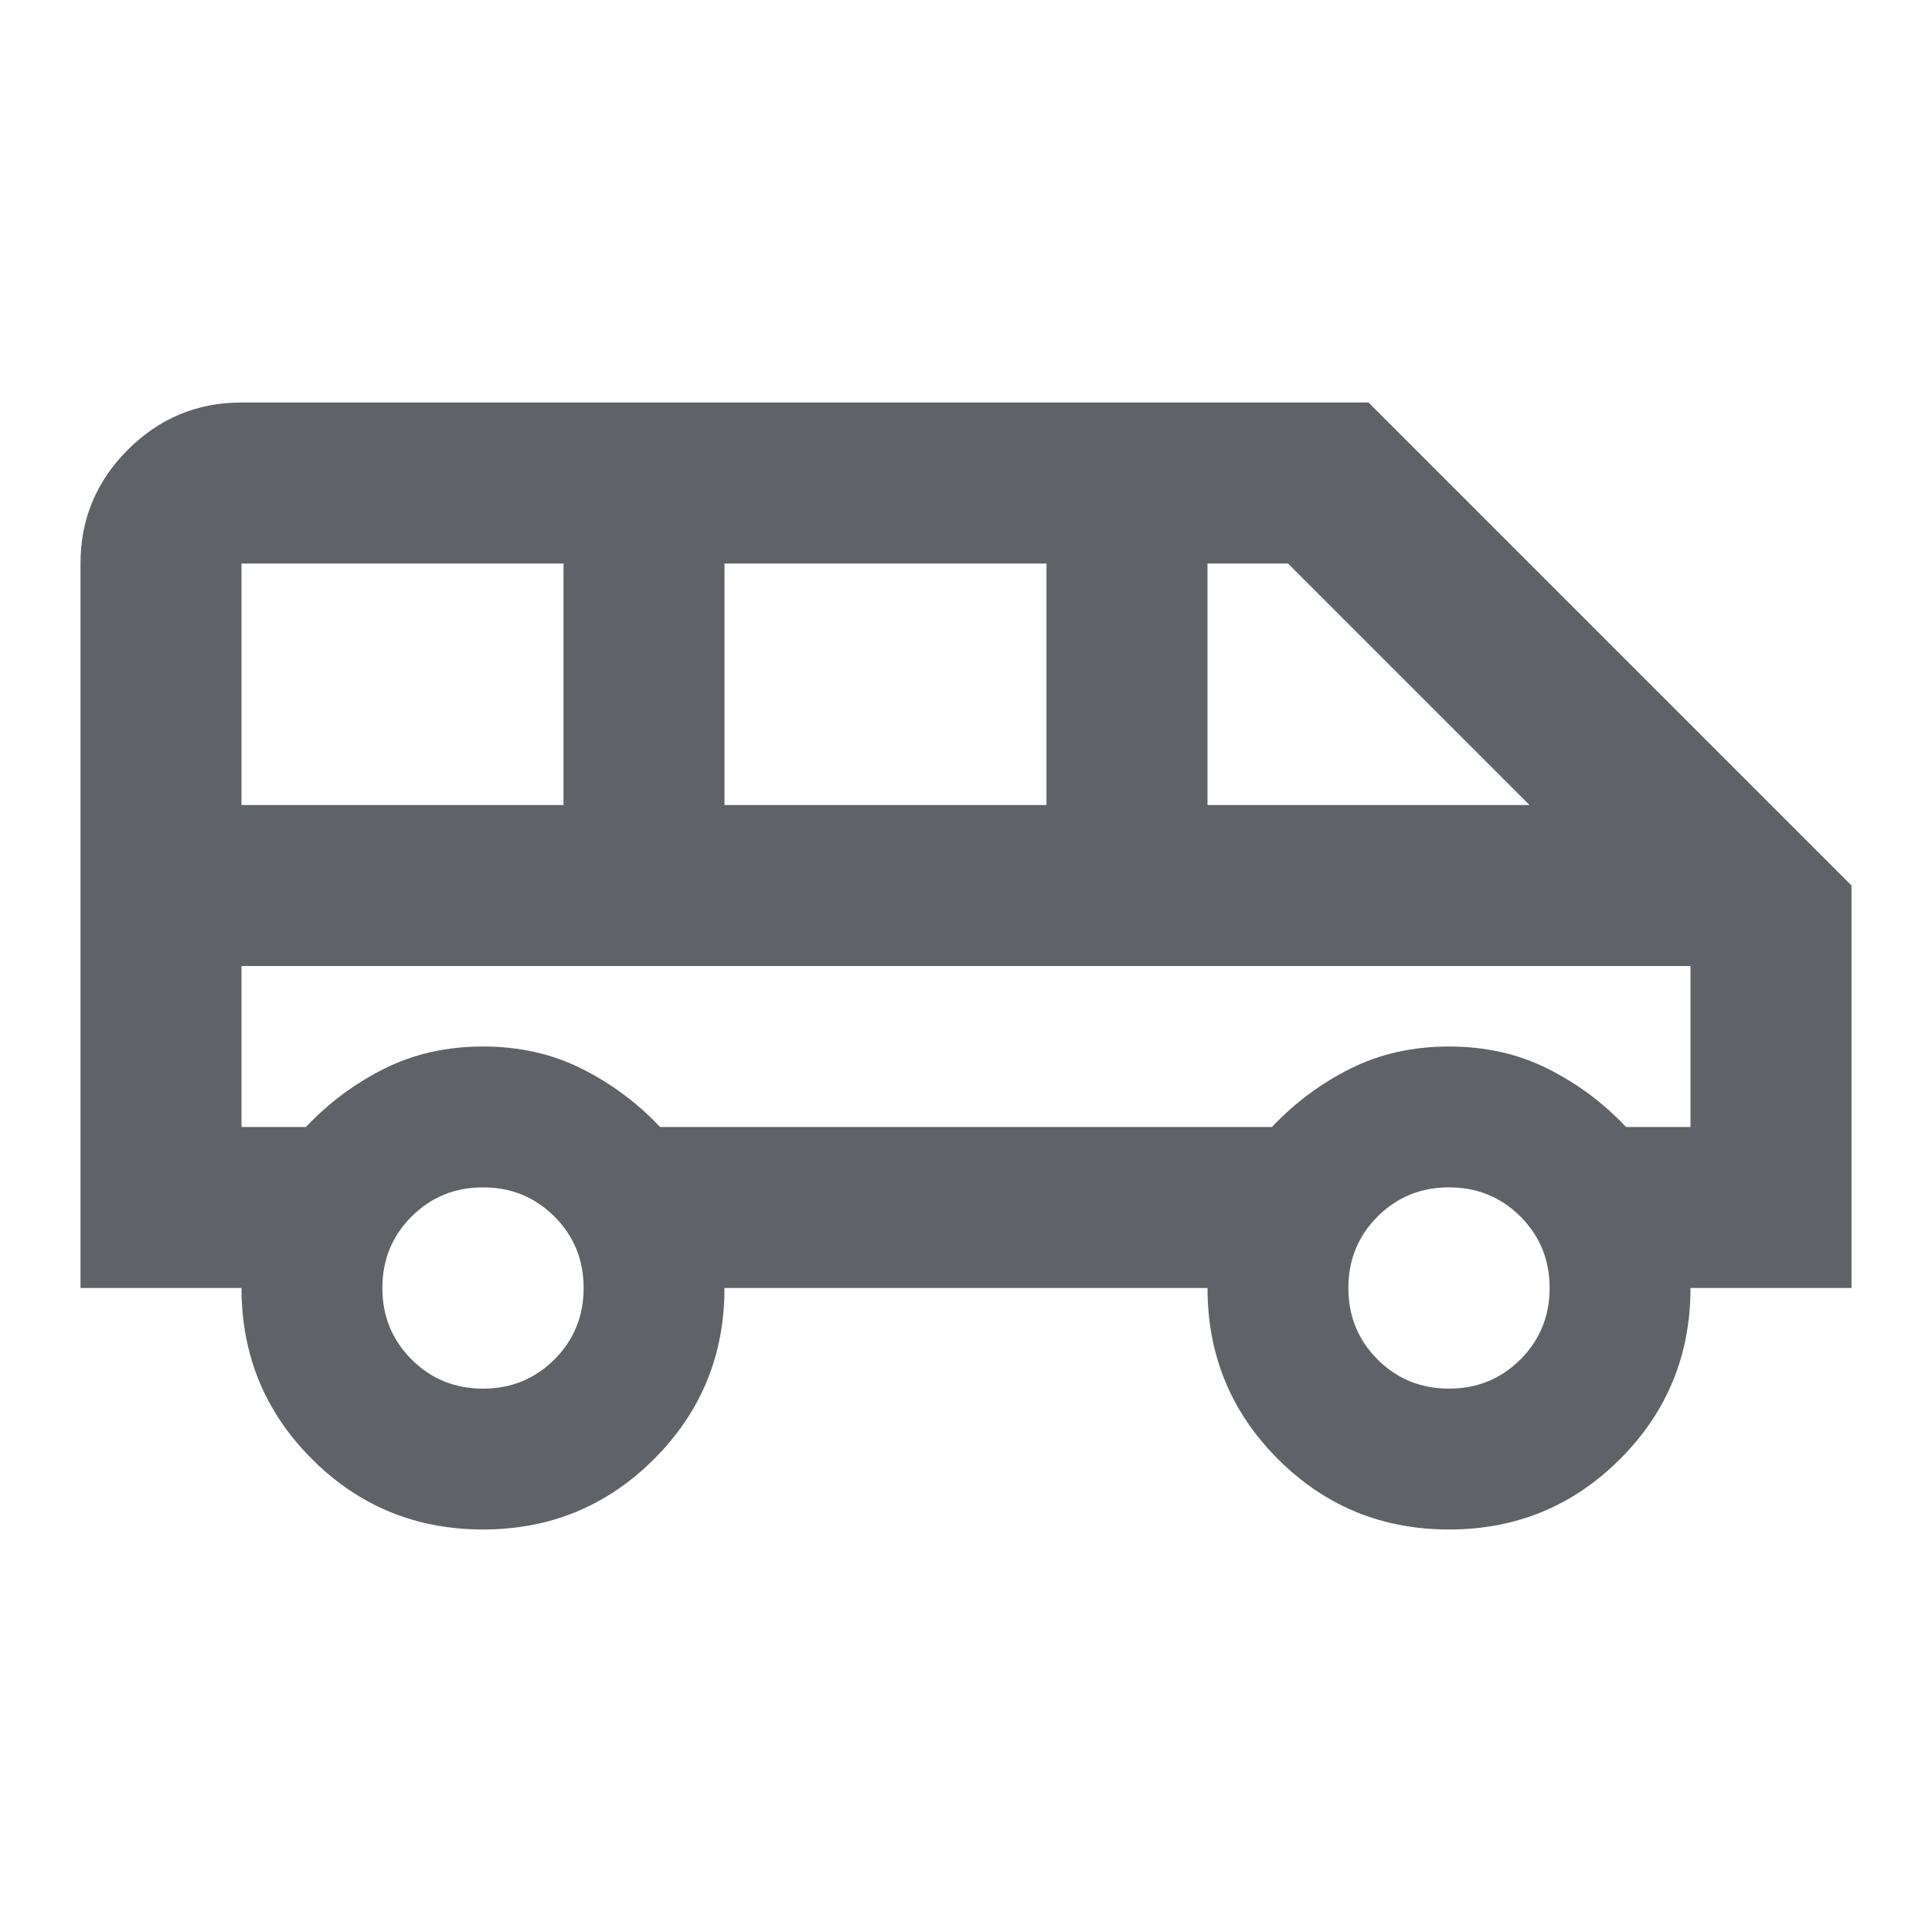
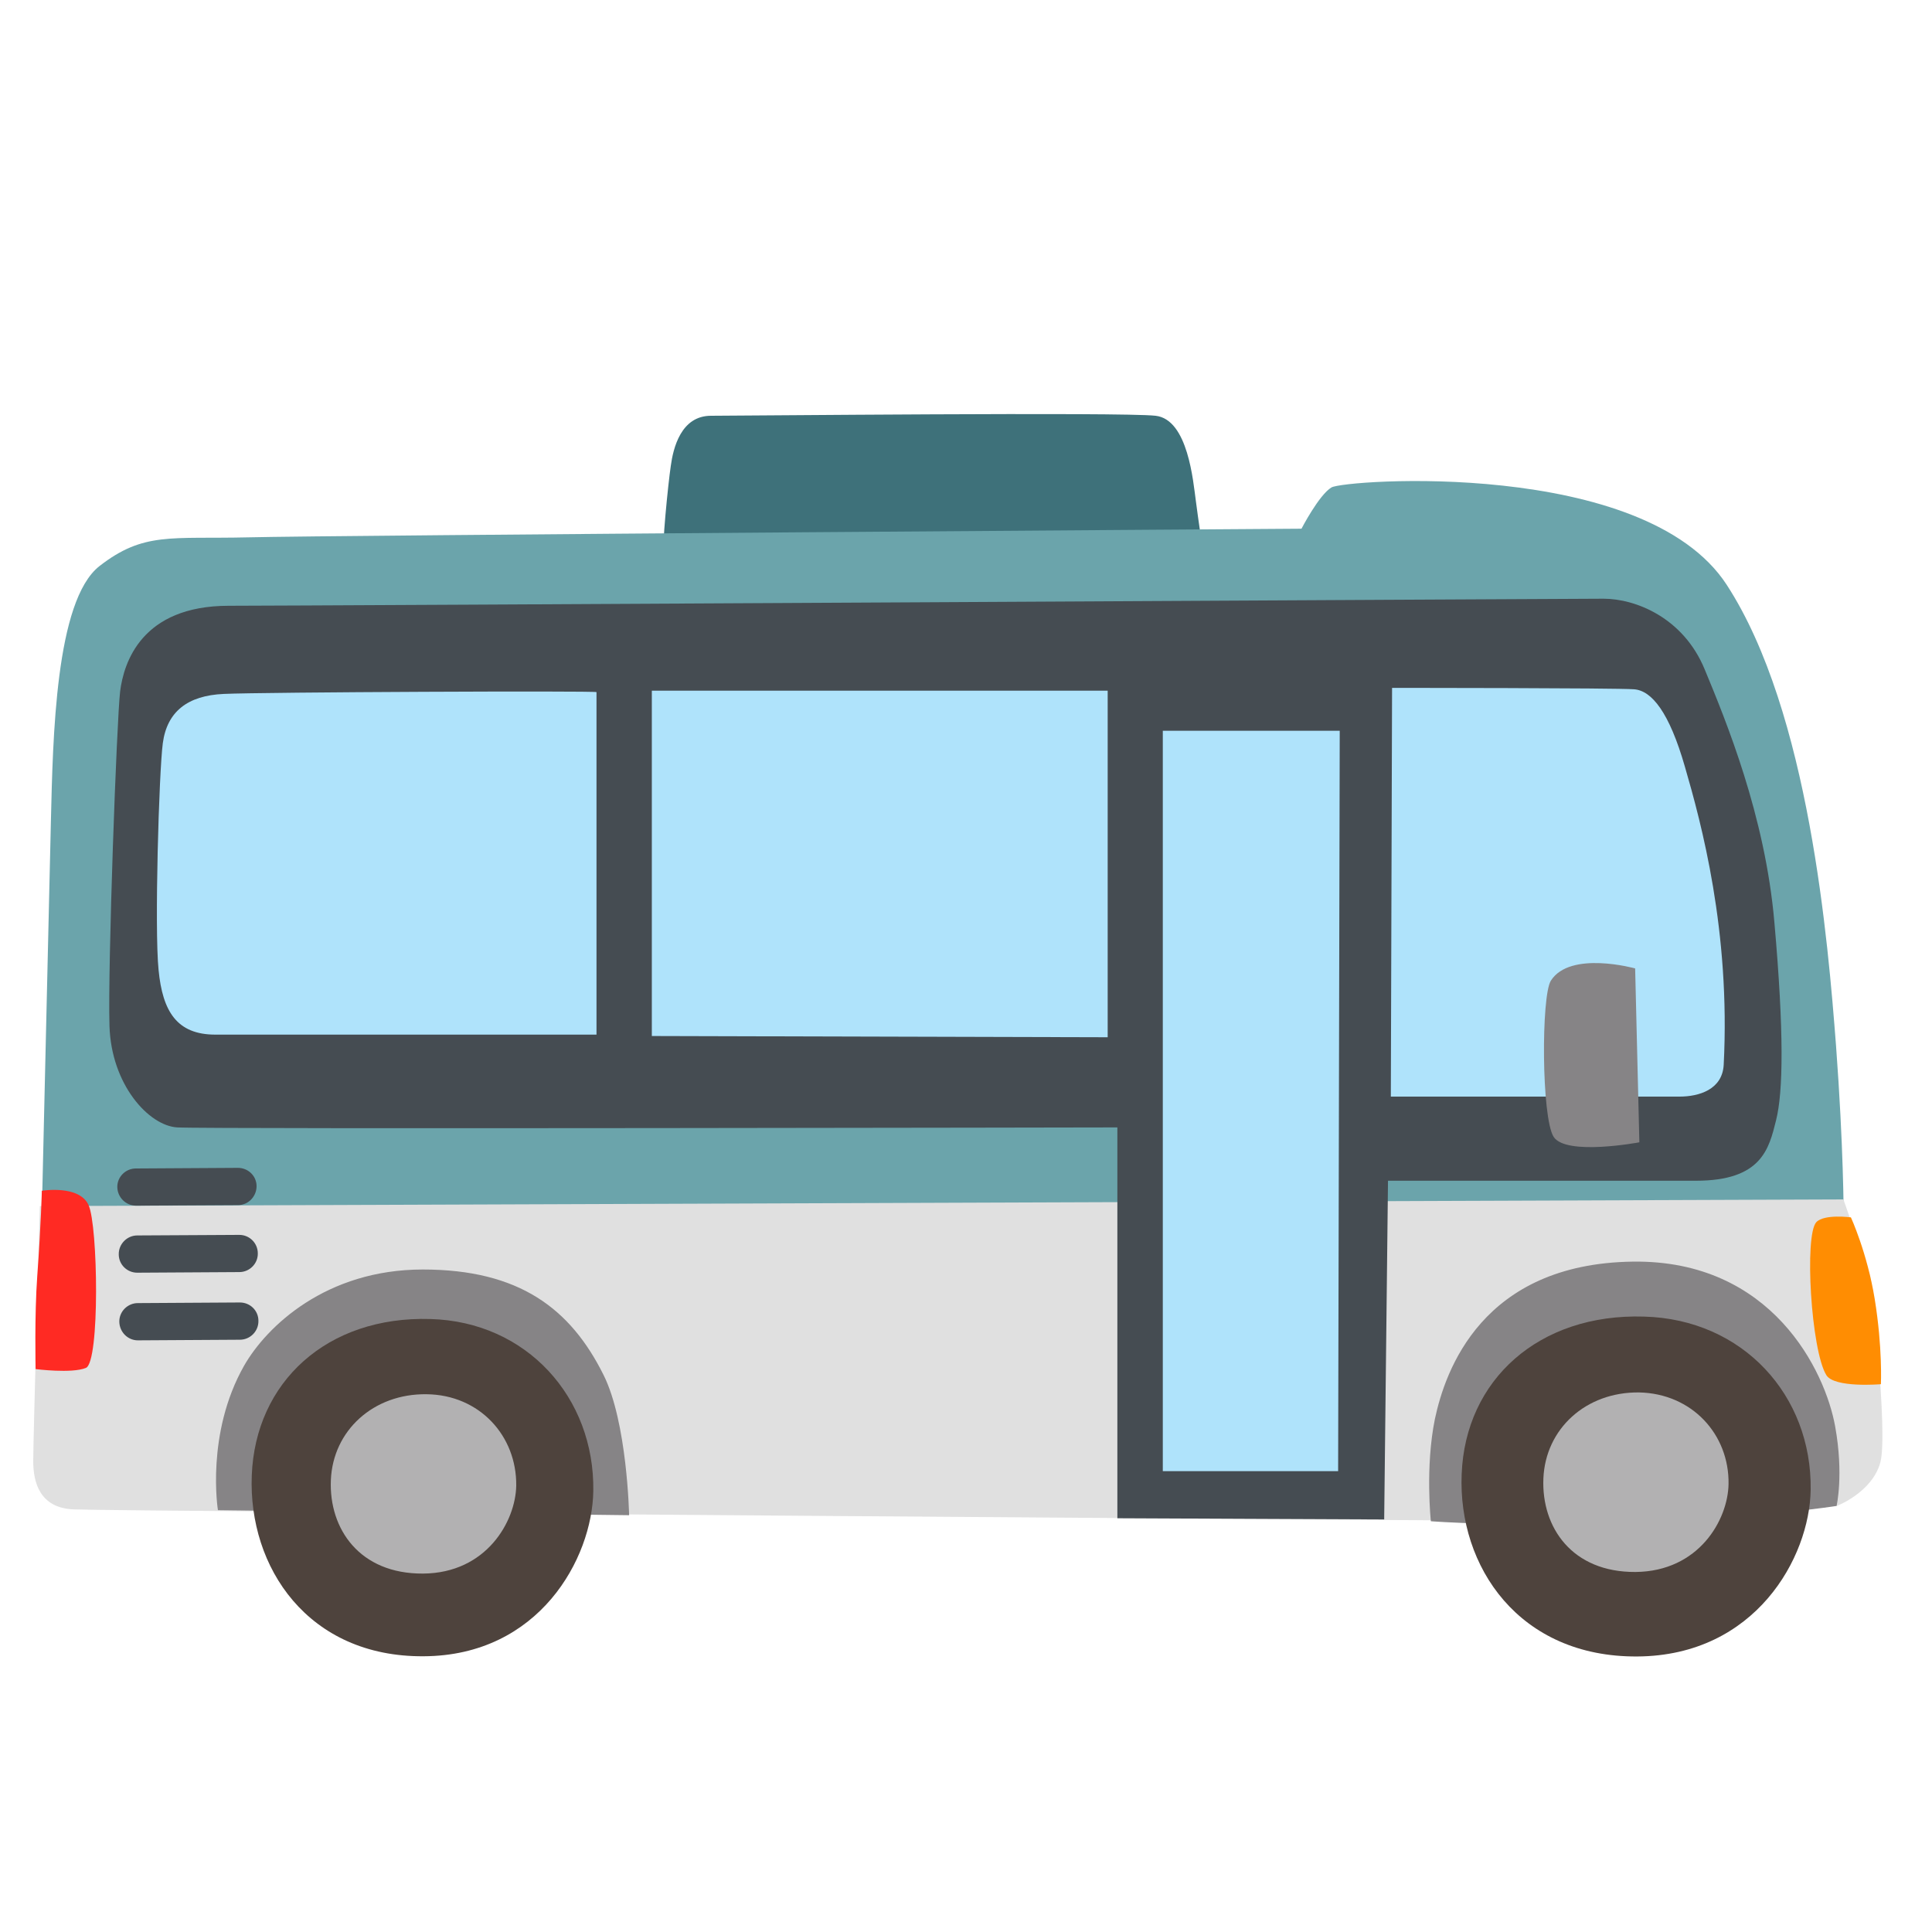
- <svg xmlns="http://www.w3.org/2000/svg" height="24px" viewBox="0 -960 960 960" width="24px" fill="#5f6368">
-   <path d="M240-200q-50 0-85-35t-35-85H40v-360q0-33 23.5-56.5T120-760h560l240 240v200h-80q0 50-35 85t-85 35q-50 0-85-35t-35-85H360q0 50-35 85t-85 35Zm360-360h160L640-680h-40v120Zm-240 0h160v-120H360v120Zm-240 0h160v-120H120v120Zm120 290q21 0 35.5-14.5T290-320q0-21-14.5-35.5T240-370q-21 0-35.5 14.5T190-320q0 21 14.5 35.5T240-270Zm480 0q21 0 35.5-14.5T770-320q0-21-14.5-35.5T720-370q-21 0-35.5 14.5T670-320q0 21 14.5 35.5T720-270ZM120-400h32q17-18 39-29t49-11q27 0 49 11t39 29h304q17-18 39-29t49-11q27 0 49 11t39 29h32v-80H120v80Zm720-80H120h720Z" />
+ <svg xmlns="http://www.w3.org/2000/svg" width="50" zoomAndPan="magnify" viewBox="0 0 37.5 37.5" height="50" preserveAspectRatio="xMidYMid meet" version="1.0">
+   <path fill="#3e717a" d="M 23.34 10.629 C 23.34 10.629 23.258 10.086 23.211 9.719 C 23.16 9.355 23.062 8.141 22.43 8.07 C 21.797 7.996 14.387 8.07 13.801 8.07 C 13.215 8.07 13.066 8.703 13.02 9.043 C 12.969 9.383 12.836 10.707 12.891 10.707 C 13.09 10.707 23.34 10.629 23.34 10.629 " fill-opacity="1" fill-rule="nonzero" />
+   <path fill="#6ba4ab" d="M 25.262 10.262 C 25.262 10.262 25.602 9.605 25.844 9.461 C 26.086 9.312 31.914 8.887 33.516 11.352 C 35.121 13.82 35.484 18.312 35.637 20.293 C 35.785 22.273 35.785 23.582 35.785 23.582 L 16.02 24.438 L 0.809 23.656 L 0.988 15.938 C 1.027 14.328 1.074 11.66 1.93 10.988 C 2.789 10.32 3.312 10.465 4.809 10.43 C 6.301 10.391 25.262 10.262 25.262 10.262 " fill-opacity="1" fill-rule="nonzero" />
+   <path fill="#e0e0e0" d="M 35.781 23.281 L 0.773 23.41 C 0.773 23.41 0.645 27.941 0.645 28.359 C 0.645 28.777 0.773 29.266 1.422 29.297 C 2.07 29.332 29.766 29.523 29.766 29.523 L 35.652 29.23 C 35.652 29.23 36.332 28.973 36.496 28.391 C 36.656 27.809 36.301 24.77 36.301 24.77 Z M 35.781 23.281 " fill-opacity="1" fill-rule="nonzero" />
+   <path fill="#ff8d02" d="M 36.508 26.867 C 36.508 26.867 35.605 26.945 35.449 26.691 C 35.152 26.207 35.02 23.977 35.254 23.723 C 35.406 23.559 35.926 23.629 35.926 23.629 C 35.926 23.629 36.242 24.316 36.387 25.207 C 36.543 26.164 36.508 26.867 36.508 26.867 " fill-opacity="1" fill-rule="nonzero" />
+   <path fill="#868486" d="M 27.773 29.527 C 27.773 29.527 27.66 28.477 27.852 27.539 C 28.051 26.605 28.766 24.527 31.695 24.488 C 34.395 24.453 35.43 26.617 35.621 27.691 C 35.789 28.621 35.648 29.23 35.648 29.23 C 35.648 29.23 34.293 29.449 31.754 29.547 C 29.211 29.645 27.773 29.527 27.773 29.527 M 12.211 29.41 C 12.211 29.41 12.176 27.602 11.711 26.68 C 11.074 25.406 10.086 24.641 8.207 24.641 C 6.332 24.641 5.176 25.742 4.738 26.508 C 3.988 27.828 4.23 29.312 4.23 29.312 Z M 12.211 29.41 " fill-opacity="1" fill-rule="nonzero" />
+   <path fill="#4e433d" d="M 35.145 28.918 C 35.125 30.234 34.07 32.137 31.781 32.152 C 29.488 32.168 28.297 30.41 28.371 28.613 C 28.441 26.785 29.867 25.492 31.91 25.555 C 33.828 25.605 35.172 27.086 35.145 28.918 " fill-opacity="1" fill-rule="nonzero" />
+   <path fill="#b2b1b2" d="M 33.551 28.805 C 33.539 29.5 32.977 30.5 31.746 30.512 C 30.512 30.52 29.918 29.645 29.957 28.699 C 29.996 27.734 30.781 27.016 31.812 27.027 C 32.84 27.047 33.566 27.84 33.551 28.805 " fill-opacity="1" fill-rule="nonzero" />
+   <path fill="#4e433d" d="M 11.516 28.941 C 11.496 30.25 10.465 32.137 8.223 32.148 C 5.98 32.164 4.816 30.422 4.887 28.637 C 4.957 26.824 6.348 25.543 8.352 25.602 C 10.223 25.652 11.543 27.125 11.516 28.941 " fill-opacity="1" fill-rule="nonzero" />
+   <path fill="#b2b1b2" d="M 10.02 28.836 C 10.008 29.531 9.441 30.535 8.211 30.543 C 6.98 30.551 6.383 29.676 6.422 28.73 C 6.461 27.766 7.25 27.047 8.281 27.062 C 9.309 27.074 10.031 27.871 10.02 28.836 " fill-opacity="1" fill-rule="nonzero" />
+   <path fill="#454c52" d="M 21.688 21.883 C 21.688 21.883 3.988 21.918 3.438 21.883 C 2.887 21.848 2.16 21.055 2.125 19.914 C 2.09 18.773 2.266 13.969 2.332 13.418 C 2.402 12.867 2.742 11.758 4.441 11.758 C 5.789 11.758 30.5 11.621 31.125 11.621 C 31.746 11.621 32.672 11.988 33.086 12.988 C 33.5 13.988 34.262 15.828 34.441 17.906 C 34.629 20.039 34.613 21.191 34.473 21.746 C 34.336 22.297 34.195 22.918 32.918 22.918 L 26.941 22.918 L 26.867 29.492 L 21.688 29.469 Z M 21.688 21.883 " fill-opacity="1" fill-rule="nonzero" />
+   <path fill="#ff2a23" d="M 0.812 23.113 C 0.812 23.113 1.539 22.992 1.719 23.391 C 1.902 23.785 1.941 26.434 1.668 26.551 C 1.395 26.664 0.691 26.574 0.691 26.574 C 0.691 26.574 0.668 25.527 0.723 24.77 C 0.797 23.758 0.812 23.113 0.812 23.113 " fill-opacity="1" fill-rule="nonzero" />
+   <path fill="#454c52" d="M 2.641 23.402 L 4.621 23.391 C 4.82 23.391 4.98 23.223 4.98 23.023 C 4.98 22.824 4.816 22.668 4.617 22.668 L 4.613 22.668 L 2.637 22.68 C 2.438 22.68 2.273 22.844 2.277 23.043 C 2.281 23.238 2.441 23.402 2.641 23.402 M 2.664 24.703 L 4.645 24.691 C 4.844 24.691 5.008 24.527 5.004 24.328 C 5.004 24.129 4.844 23.969 4.645 23.969 L 4.641 23.969 L 2.664 23.98 C 2.465 23.98 2.301 24.148 2.305 24.348 C 2.305 24.543 2.465 24.703 2.664 24.703 M 2.676 26.016 C 2.68 26.016 2.68 26.016 2.676 26.016 L 4.656 26.004 C 4.855 26.004 5.02 25.84 5.016 25.637 C 5.016 25.438 4.855 25.281 4.656 25.281 L 4.652 25.281 L 2.676 25.293 C 2.477 25.293 2.312 25.457 2.316 25.656 C 2.32 25.855 2.48 26.016 2.676 26.016 " fill-opacity="1" fill-rule="nonzero" />
+   <path fill="#afe3fb" d="M 27.02 13.352 C 27.02 13.352 31.363 13.352 31.715 13.379 C 32.062 13.402 32.402 13.832 32.703 14.879 C 33.023 15.98 33.59 18.07 33.457 20.668 C 33.43 21.152 32.973 21.285 32.598 21.285 L 26.996 21.285 Z M 27.02 13.352 " fill-opacity="1" fill-rule="nonzero" />
+   <path fill="#868486" d="M 31.738 18.797 L 31.82 22.172 C 31.82 22.172 30.398 22.441 30.156 22.066 C 29.918 21.688 29.914 19.332 30.102 19.035 C 30.477 18.445 31.738 18.797 31.738 18.797 " fill-opacity="1" fill-rule="nonzero" />
+   <path fill="#afe3fb" d="M 26.004 14.184 L 22.57 14.184 L 22.57 28.555 L 25.973 28.555 Z M 21.5 20.133 L 21.5 13.406 L 12.652 13.406 L 12.652 20.109 Z M 11.578 13.434 L 11.578 20.082 L 4.18 20.082 C 3.434 20.082 3.156 19.633 3.078 18.828 C 2.996 18.027 3.086 14.984 3.16 14.426 C 3.242 13.812 3.641 13.5 4.344 13.469 C 5.086 13.434 11.551 13.406 11.578 13.434 " fill-opacity="1" fill-rule="nonzero" />
</svg>
